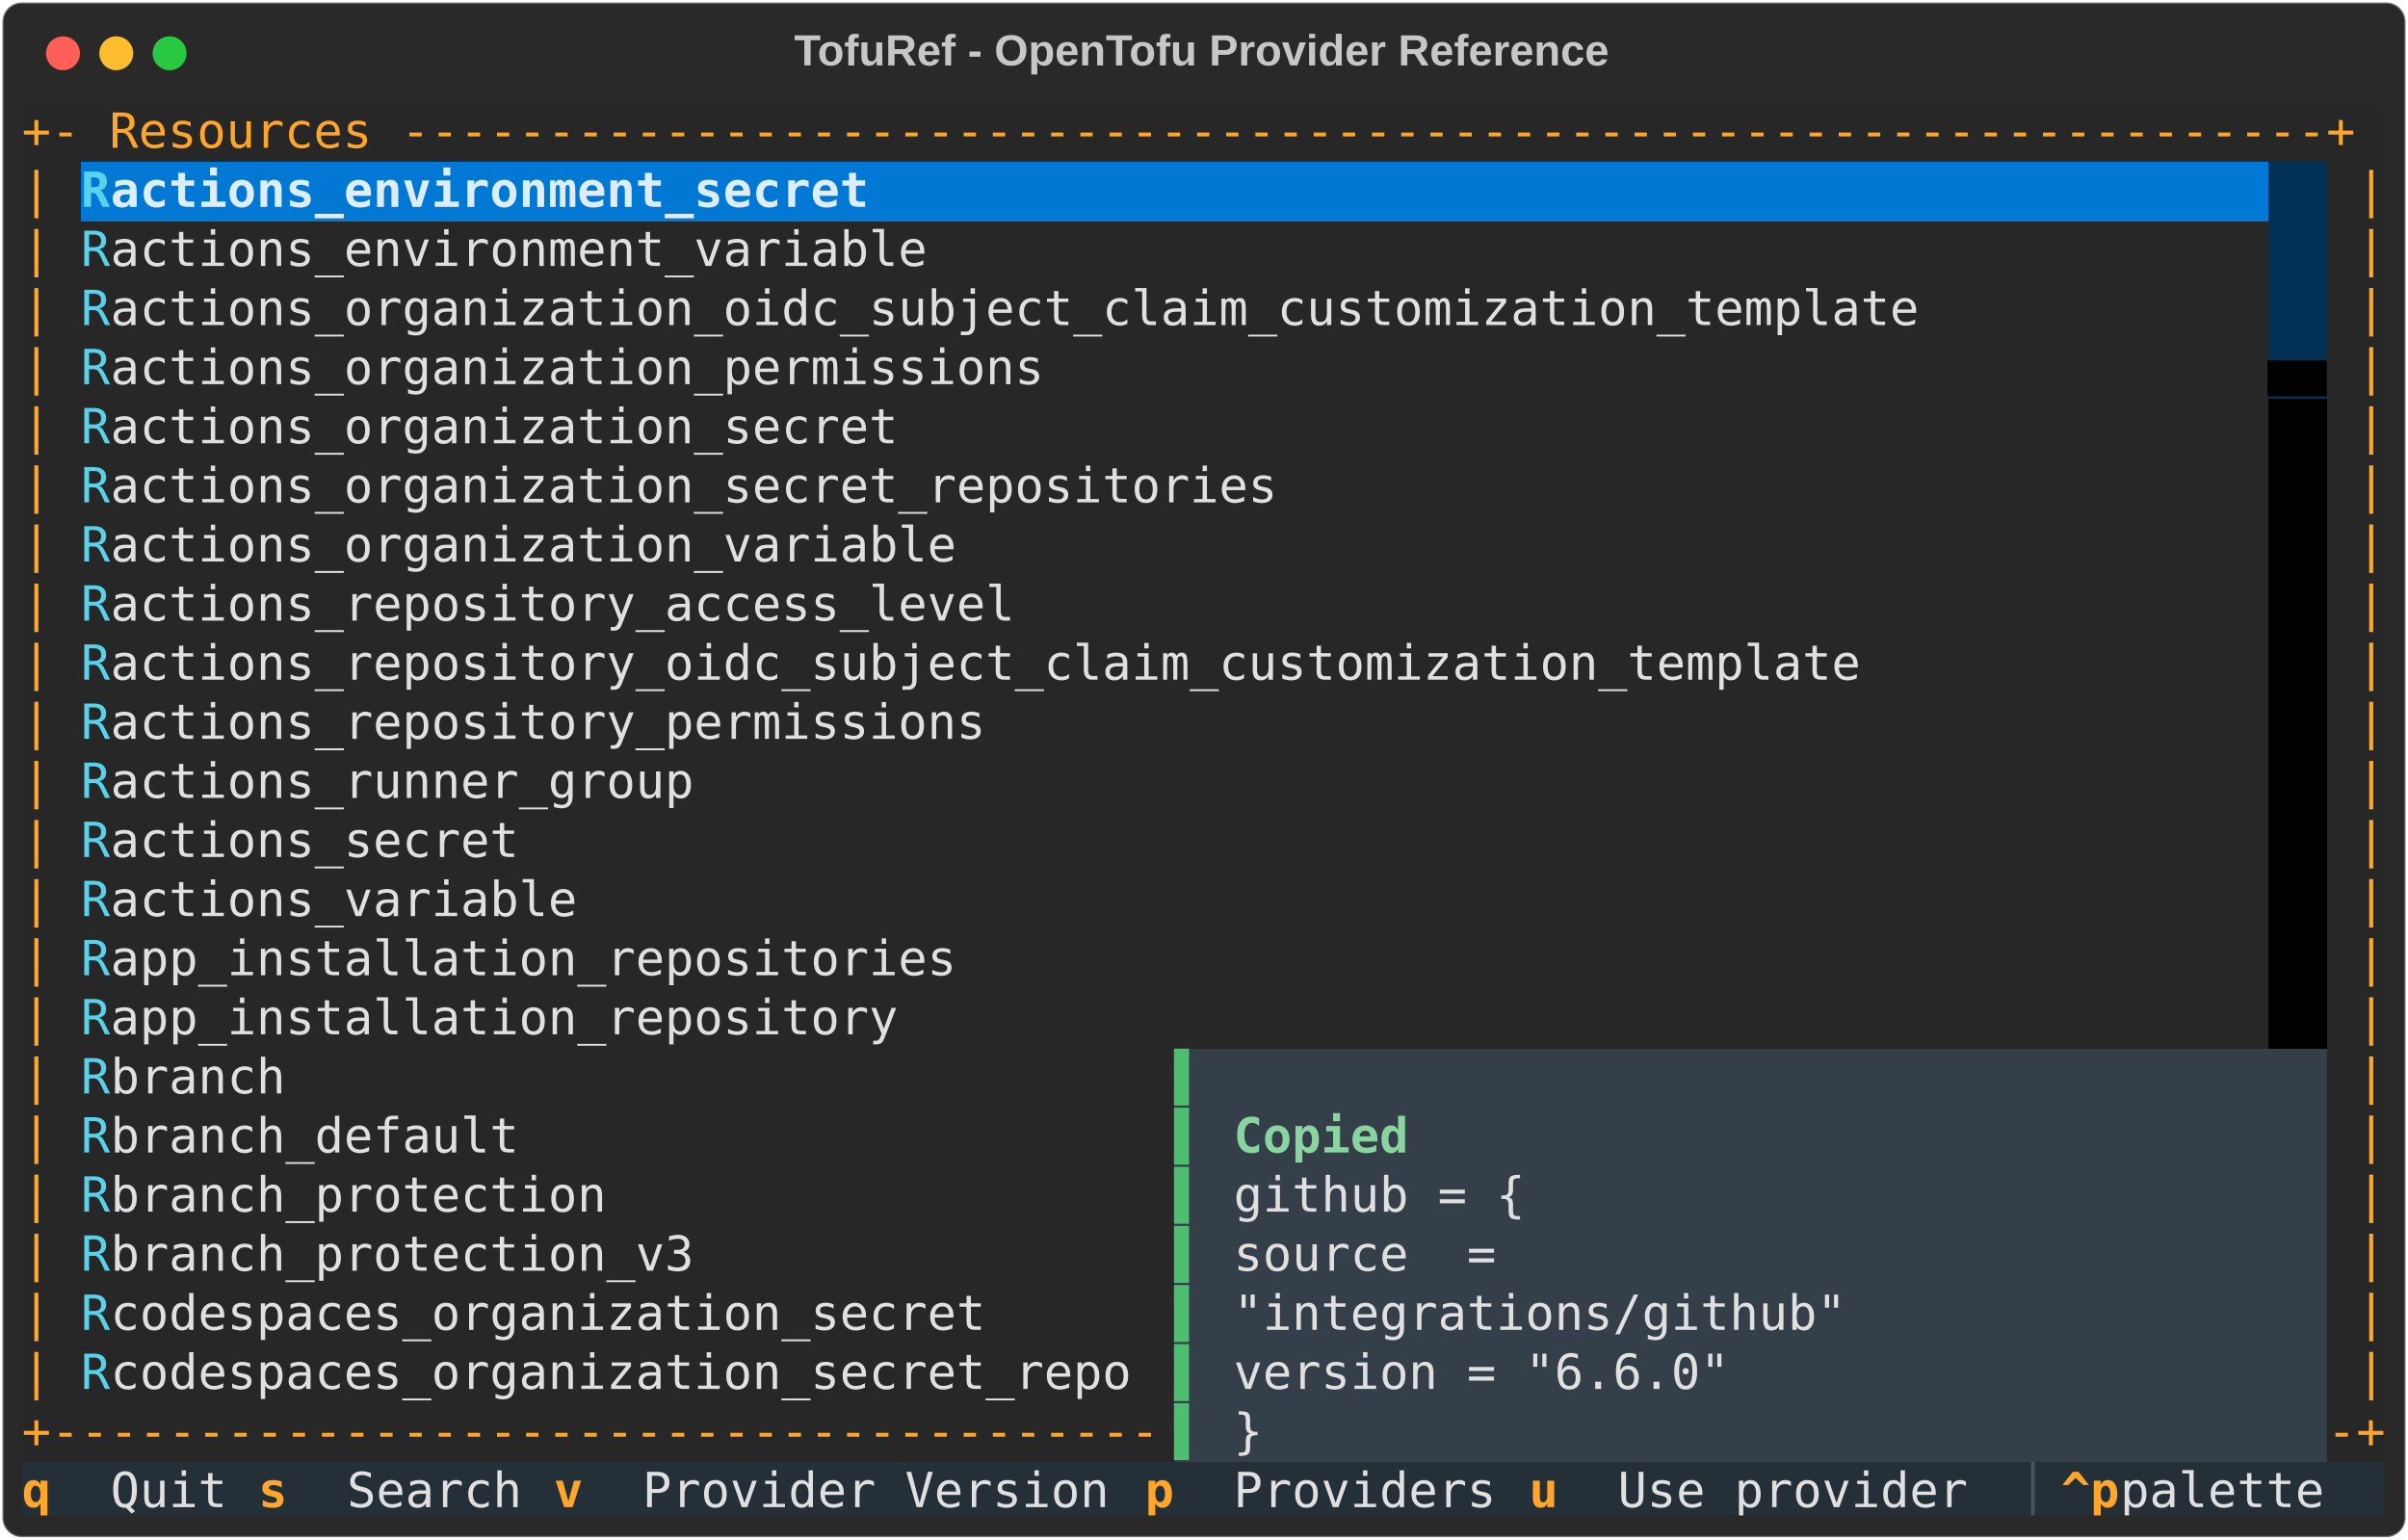
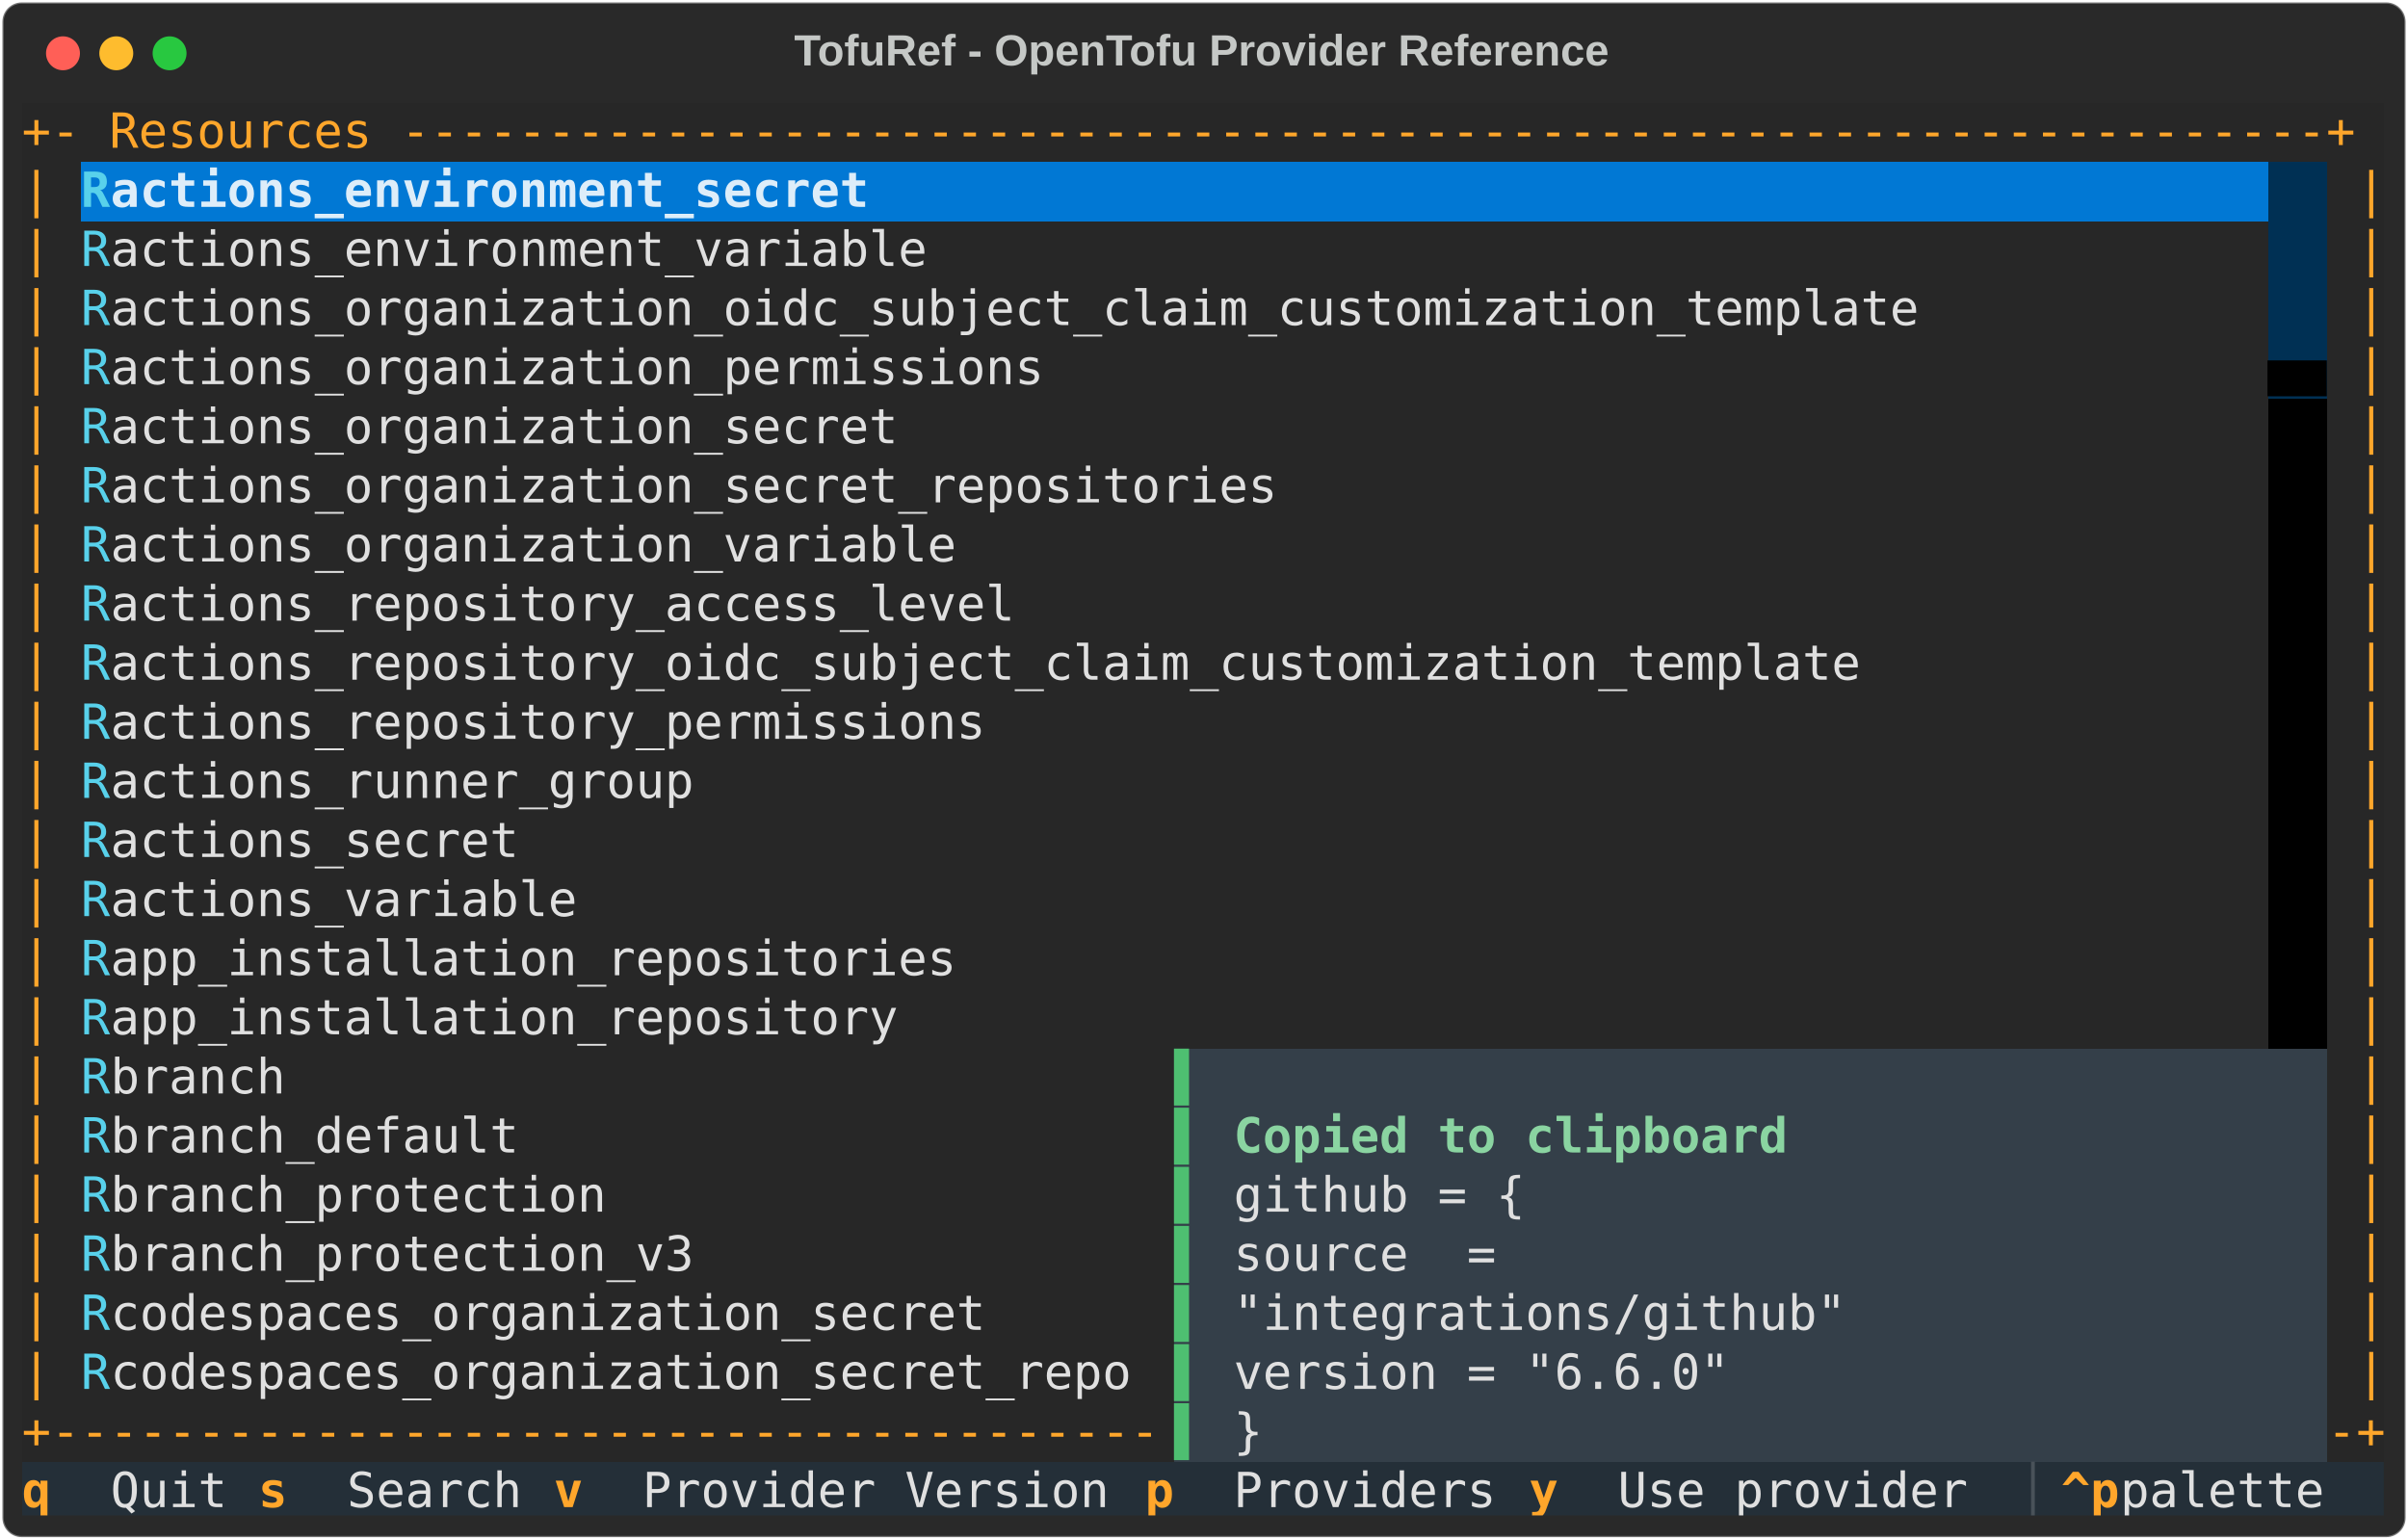
<svg xmlns="http://www.w3.org/2000/svg" class="rich-terminal" viewBox="0 0 994 635.6">
  <style>

    @font-face {
        font-family: "Fira Code";
        src: local("FiraCode-Regular"),
                url("https://cdnjs.cloudflare.com/ajax/libs/firacode/6.2.0/woff2/FiraCode-Regular.woff2") format("woff2"),
                url("https://cdnjs.cloudflare.com/ajax/libs/firacode/6.2.0/woff/FiraCode-Regular.woff") format("woff");
        font-style: normal;
        font-weight: 400;
    }
    @font-face {
        font-family: "Fira Code";
        src: local("FiraCode-Bold"),
                url("https://cdnjs.cloudflare.com/ajax/libs/firacode/6.2.0/woff2/FiraCode-Bold.woff2") format("woff2"),
                url("https://cdnjs.cloudflare.com/ajax/libs/firacode/6.2.0/woff/FiraCode-Bold.woff") format("woff");
        font-style: bold;
        font-weight: 700;
    }

    .terminal-matrix {
        font-family: Fira Code, monospace;
        font-size: 20px;
        line-height: 24.4px;
        font-variant-east-asian: full-width;
    }

    .terminal-title {
        font-size: 18px;
        font-weight: bold;
        font-family: arial;
    }

    .terminal-r1 { fill: #fea62b }
.terminal-r2 { fill: #c5c8c6 }
.terminal-r3 { fill: #58d1eb;font-weight: bold }
.terminal-r4 { fill: #ddedf9;font-weight: bold }
.terminal-r5 { fill: #272727 }
.terminal-r6 { fill: #58d1eb }
.terminal-r7 { fill: #e0e0e0 }
.terminal-r8 { fill: #000000 }
.terminal-r9 { fill: #4ebf71 }
.terminal-r10 { fill: #8ad4a1;font-weight: bold }
.terminal-r11 { fill: #ffa62b;font-weight: bold }
.terminal-r12 { fill: #495259 }
    </style>
  <defs>
    <clipPath id="terminal-clip-terminal">
      <rect x="0" y="0" width="975.0" height="584.6" />
    </clipPath>
    <clipPath id="terminal-line-0">
      <rect x="0" y="1.5" width="976" height="24.65" />
    </clipPath>
    <clipPath id="terminal-line-1">
      <rect x="0" y="25.9" width="976" height="24.65" />
    </clipPath>
    <clipPath id="terminal-line-2">
      <rect x="0" y="50.3" width="976" height="24.65" />
    </clipPath>
    <clipPath id="terminal-line-3">
      <rect x="0" y="74.7" width="976" height="24.65" />
    </clipPath>
    <clipPath id="terminal-line-4">
      <rect x="0" y="99.1" width="976" height="24.65" />
    </clipPath>
    <clipPath id="terminal-line-5">
      <rect x="0" y="123.5" width="976" height="24.65" />
    </clipPath>
    <clipPath id="terminal-line-6">
      <rect x="0" y="147.9" width="976" height="24.65" />
    </clipPath>
    <clipPath id="terminal-line-7">
      <rect x="0" y="172.3" width="976" height="24.65" />
    </clipPath>
    <clipPath id="terminal-line-8">
      <rect x="0" y="196.7" width="976" height="24.65" />
    </clipPath>
    <clipPath id="terminal-line-9">
      <rect x="0" y="221.1" width="976" height="24.65" />
    </clipPath>
    <clipPath id="terminal-line-10">
      <rect x="0" y="245.5" width="976" height="24.65" />
    </clipPath>
    <clipPath id="terminal-line-11">
      <rect x="0" y="269.9" width="976" height="24.65" />
    </clipPath>
    <clipPath id="terminal-line-12">
      <rect x="0" y="294.3" width="976" height="24.65" />
    </clipPath>
    <clipPath id="terminal-line-13">
      <rect x="0" y="318.7" width="976" height="24.65" />
    </clipPath>
    <clipPath id="terminal-line-14">
      <rect x="0" y="343.1" width="976" height="24.65" />
    </clipPath>
    <clipPath id="terminal-line-15">
      <rect x="0" y="367.5" width="976" height="24.65" />
    </clipPath>
    <clipPath id="terminal-line-16">
      <rect x="0" y="391.9" width="976" height="24.65" />
    </clipPath>
    <clipPath id="terminal-line-17">
      <rect x="0" y="416.3" width="976" height="24.65" />
    </clipPath>
    <clipPath id="terminal-line-18">
      <rect x="0" y="440.7" width="976" height="24.65" />
    </clipPath>
    <clipPath id="terminal-line-19">
      <rect x="0" y="465.1" width="976" height="24.65" />
    </clipPath>
    <clipPath id="terminal-line-20">
      <rect x="0" y="489.5" width="976" height="24.65" />
    </clipPath>
    <clipPath id="terminal-line-21">
      <rect x="0" y="513.9" width="976" height="24.65" />
    </clipPath>
    <clipPath id="terminal-line-22">
      <rect x="0" y="538.3" width="976" height="24.65" />
    </clipPath>
  </defs>
  <rect fill="#292929" stroke="rgba(255,255,255,0.35)" stroke-width="1" x="1" y="1" width="992" height="633.6" rx="8" />
  <text class="terminal-title" fill="#c5c8c6" text-anchor="middle" x="496" y="27">TofuRef - OpenTofu Provider Reference</text>
  <g transform="translate(26,22)">
    <circle cx="0" cy="0" r="7" fill="#ff5f57" />
    <circle cx="22" cy="0" r="7" fill="#febc2e" />
    <circle cx="44" cy="0" r="7" fill="#28c840" />
  </g>
  <g transform="translate(9, 41)" clip-path="url(#terminal-clip-terminal)">
    <rect fill="#272727" x="0" y="1.5" width="976" height="24.65" shape-rendering="crispEdges" />
    <rect fill="#272727" x="0" y="25.9" width="12.2" height="24.65" shape-rendering="crispEdges" />
    <rect fill="#272727" x="12.2" y="25.9" width="12.2" height="24.65" shape-rendering="crispEdges" />
    <rect fill="#0178d4" x="24.4" y="25.9" width="12.2" height="24.65" shape-rendering="crispEdges" />
    <rect fill="#0178d4" x="36.6" y="25.9" width="890.6" height="24.65" shape-rendering="crispEdges" />
    <rect fill="#003054" x="927.2" y="25.9" width="24.4" height="24.65" shape-rendering="crispEdges" />
    <rect fill="#272727" x="951.6" y="25.9" width="12.2" height="24.65" shape-rendering="crispEdges" />
    <rect fill="#272727" x="963.8" y="25.9" width="12.2" height="24.65" shape-rendering="crispEdges" />
    <rect fill="#272727" x="0" y="50.3" width="12.2" height="24.65" shape-rendering="crispEdges" />
    <rect fill="#272727" x="12.2" y="50.3" width="12.2" height="24.65" shape-rendering="crispEdges" />
    <rect fill="#272727" x="24.4" y="50.3" width="12.2" height="24.65" shape-rendering="crispEdges" />
    <rect fill="#272727" x="36.6" y="50.3" width="890.6" height="24.65" shape-rendering="crispEdges" />
    <rect fill="#003054" x="927.2" y="50.3" width="24.4" height="24.65" shape-rendering="crispEdges" />
    <rect fill="#272727" x="951.6" y="50.3" width="12.2" height="24.65" shape-rendering="crispEdges" />
    <rect fill="#272727" x="963.8" y="50.3" width="12.2" height="24.65" shape-rendering="crispEdges" />
    <rect fill="#272727" x="0" y="74.7" width="12.2" height="24.65" shape-rendering="crispEdges" />
    <rect fill="#272727" x="12.2" y="74.7" width="12.2" height="24.65" shape-rendering="crispEdges" />
    <rect fill="#272727" x="24.4" y="74.7" width="12.2" height="24.65" shape-rendering="crispEdges" />
    <rect fill="#272727" x="36.6" y="74.7" width="890.6" height="24.65" shape-rendering="crispEdges" />
    <rect fill="#003054" x="927.2" y="74.7" width="24.4" height="24.65" shape-rendering="crispEdges" />
    <rect fill="#272727" x="951.6" y="74.7" width="12.2" height="24.65" shape-rendering="crispEdges" />
    <rect fill="#272727" x="963.8" y="74.7" width="12.2" height="24.65" shape-rendering="crispEdges" />
    <rect fill="#272727" x="0" y="99.1" width="12.2" height="24.65" shape-rendering="crispEdges" />
    <rect fill="#272727" x="12.2" y="99.1" width="12.2" height="24.65" shape-rendering="crispEdges" />
    <rect fill="#272727" x="24.4" y="99.1" width="12.2" height="24.65" shape-rendering="crispEdges" />
    <rect fill="#272727" x="36.6" y="99.1" width="890.6" height="24.65" shape-rendering="crispEdges" />
    <rect fill="#003054" x="927.2" y="99.1" width="24.4" height="24.65" shape-rendering="crispEdges" />
    <rect fill="#272727" x="951.6" y="99.1" width="12.2" height="24.65" shape-rendering="crispEdges" />
    <rect fill="#272727" x="963.8" y="99.1" width="12.2" height="24.65" shape-rendering="crispEdges" />
    <rect fill="#272727" x="0" y="123.5" width="12.2" height="24.65" shape-rendering="crispEdges" />
    <rect fill="#272727" x="12.2" y="123.5" width="12.2" height="24.65" shape-rendering="crispEdges" />
    <rect fill="#272727" x="24.4" y="123.5" width="12.2" height="24.65" shape-rendering="crispEdges" />
    <rect fill="#272727" x="36.6" y="123.5" width="890.6" height="24.65" shape-rendering="crispEdges" />
    <rect fill="#000000" x="927.2" y="123.5" width="24.4" height="24.65" shape-rendering="crispEdges" />
    <rect fill="#272727" x="951.6" y="123.5" width="12.2" height="24.65" shape-rendering="crispEdges" />
    <rect fill="#272727" x="963.8" y="123.5" width="12.2" height="24.65" shape-rendering="crispEdges" />
    <rect fill="#272727" x="0" y="147.9" width="12.2" height="24.65" shape-rendering="crispEdges" />
    <rect fill="#272727" x="12.2" y="147.9" width="12.2" height="24.65" shape-rendering="crispEdges" />
    <rect fill="#272727" x="24.4" y="147.9" width="12.2" height="24.65" shape-rendering="crispEdges" />
    <rect fill="#272727" x="36.6" y="147.9" width="890.6" height="24.65" shape-rendering="crispEdges" />
    <rect fill="#000000" x="927.2" y="147.9" width="24.4" height="24.65" shape-rendering="crispEdges" />
    <rect fill="#272727" x="951.6" y="147.9" width="12.2" height="24.65" shape-rendering="crispEdges" />
    <rect fill="#272727" x="963.8" y="147.9" width="12.2" height="24.65" shape-rendering="crispEdges" />
    <rect fill="#272727" x="0" y="172.3" width="12.2" height="24.65" shape-rendering="crispEdges" />
    <rect fill="#272727" x="12.2" y="172.3" width="12.2" height="24.65" shape-rendering="crispEdges" />
    <rect fill="#272727" x="24.4" y="172.3" width="12.2" height="24.65" shape-rendering="crispEdges" />
    <rect fill="#272727" x="36.6" y="172.3" width="890.6" height="24.65" shape-rendering="crispEdges" />
    <rect fill="#000000" x="927.2" y="172.3" width="24.4" height="24.65" shape-rendering="crispEdges" />
    <rect fill="#272727" x="951.6" y="172.3" width="12.2" height="24.65" shape-rendering="crispEdges" />
    <rect fill="#272727" x="963.8" y="172.3" width="12.2" height="24.65" shape-rendering="crispEdges" />
    <rect fill="#272727" x="0" y="196.7" width="12.2" height="24.65" shape-rendering="crispEdges" />
    <rect fill="#272727" x="12.2" y="196.7" width="12.2" height="24.65" shape-rendering="crispEdges" />
    <rect fill="#272727" x="24.4" y="196.7" width="12.2" height="24.65" shape-rendering="crispEdges" />
    <rect fill="#272727" x="36.6" y="196.7" width="890.6" height="24.65" shape-rendering="crispEdges" />
    <rect fill="#000000" x="927.2" y="196.7" width="24.4" height="24.65" shape-rendering="crispEdges" />
    <rect fill="#272727" x="951.6" y="196.7" width="12.2" height="24.65" shape-rendering="crispEdges" />
    <rect fill="#272727" x="963.8" y="196.7" width="12.2" height="24.65" shape-rendering="crispEdges" />
    <rect fill="#272727" x="0" y="221.1" width="12.2" height="24.65" shape-rendering="crispEdges" />
    <rect fill="#272727" x="12.2" y="221.1" width="12.2" height="24.65" shape-rendering="crispEdges" />
    <rect fill="#272727" x="24.4" y="221.1" width="12.2" height="24.65" shape-rendering="crispEdges" />
    <rect fill="#272727" x="36.6" y="221.1" width="890.6" height="24.65" shape-rendering="crispEdges" />
    <rect fill="#000000" x="927.2" y="221.1" width="24.4" height="24.65" shape-rendering="crispEdges" />
    <rect fill="#272727" x="951.6" y="221.1" width="12.2" height="24.65" shape-rendering="crispEdges" />
    <rect fill="#272727" x="963.8" y="221.1" width="12.2" height="24.65" shape-rendering="crispEdges" />
    <rect fill="#272727" x="0" y="245.5" width="12.2" height="24.65" shape-rendering="crispEdges" />
    <rect fill="#272727" x="12.2" y="245.5" width="12.2" height="24.65" shape-rendering="crispEdges" />
    <rect fill="#272727" x="24.4" y="245.5" width="12.2" height="24.65" shape-rendering="crispEdges" />
    <rect fill="#272727" x="36.6" y="245.5" width="890.6" height="24.65" shape-rendering="crispEdges" />
    <rect fill="#000000" x="927.2" y="245.5" width="24.4" height="24.65" shape-rendering="crispEdges" />
    <rect fill="#272727" x="951.6" y="245.5" width="12.2" height="24.65" shape-rendering="crispEdges" />
    <rect fill="#272727" x="963.8" y="245.5" width="12.2" height="24.65" shape-rendering="crispEdges" />
    <rect fill="#272727" x="0" y="269.9" width="12.2" height="24.65" shape-rendering="crispEdges" />
    <rect fill="#272727" x="12.2" y="269.9" width="12.2" height="24.65" shape-rendering="crispEdges" />
    <rect fill="#272727" x="24.4" y="269.9" width="12.2" height="24.65" shape-rendering="crispEdges" />
    <rect fill="#272727" x="36.6" y="269.9" width="890.6" height="24.65" shape-rendering="crispEdges" />
    <rect fill="#000000" x="927.2" y="269.9" width="24.4" height="24.65" shape-rendering="crispEdges" />
    <rect fill="#272727" x="951.6" y="269.9" width="12.2" height="24.65" shape-rendering="crispEdges" />
    <rect fill="#272727" x="963.8" y="269.9" width="12.2" height="24.65" shape-rendering="crispEdges" />
    <rect fill="#272727" x="0" y="294.3" width="12.2" height="24.65" shape-rendering="crispEdges" />
    <rect fill="#272727" x="12.2" y="294.3" width="12.2" height="24.65" shape-rendering="crispEdges" />
    <rect fill="#272727" x="24.4" y="294.3" width="12.2" height="24.65" shape-rendering="crispEdges" />
    <rect fill="#272727" x="36.6" y="294.3" width="890.6" height="24.65" shape-rendering="crispEdges" />
    <rect fill="#000000" x="927.2" y="294.3" width="24.4" height="24.65" shape-rendering="crispEdges" />
    <rect fill="#272727" x="951.6" y="294.3" width="12.2" height="24.65" shape-rendering="crispEdges" />
    <rect fill="#272727" x="963.8" y="294.3" width="12.2" height="24.65" shape-rendering="crispEdges" />
    <rect fill="#272727" x="0" y="318.7" width="12.2" height="24.65" shape-rendering="crispEdges" />
    <rect fill="#272727" x="12.2" y="318.7" width="12.2" height="24.65" shape-rendering="crispEdges" />
    <rect fill="#272727" x="24.4" y="318.7" width="12.2" height="24.65" shape-rendering="crispEdges" />
    <rect fill="#272727" x="36.6" y="318.7" width="890.6" height="24.65" shape-rendering="crispEdges" />
    <rect fill="#000000" x="927.2" y="318.7" width="24.4" height="24.65" shape-rendering="crispEdges" />
    <rect fill="#272727" x="951.6" y="318.7" width="12.2" height="24.65" shape-rendering="crispEdges" />
    <rect fill="#272727" x="963.8" y="318.7" width="12.2" height="24.65" shape-rendering="crispEdges" />
    <rect fill="#272727" x="0" y="343.1" width="12.2" height="24.65" shape-rendering="crispEdges" />
    <rect fill="#272727" x="12.2" y="343.1" width="12.2" height="24.65" shape-rendering="crispEdges" />
    <rect fill="#272727" x="24.4" y="343.1" width="12.2" height="24.65" shape-rendering="crispEdges" />
    <rect fill="#272727" x="36.6" y="343.1" width="890.6" height="24.65" shape-rendering="crispEdges" />
    <rect fill="#000000" x="927.2" y="343.1" width="24.4" height="24.65" shape-rendering="crispEdges" />
    <rect fill="#272727" x="951.6" y="343.1" width="12.2" height="24.65" shape-rendering="crispEdges" />
    <rect fill="#272727" x="963.8" y="343.1" width="12.2" height="24.65" shape-rendering="crispEdges" />
    <rect fill="#272727" x="0" y="367.5" width="12.2" height="24.65" shape-rendering="crispEdges" />
    <rect fill="#272727" x="12.2" y="367.5" width="12.2" height="24.65" shape-rendering="crispEdges" />
    <rect fill="#272727" x="24.4" y="367.5" width="12.2" height="24.65" shape-rendering="crispEdges" />
    <rect fill="#272727" x="36.6" y="367.5" width="890.6" height="24.65" shape-rendering="crispEdges" />
    <rect fill="#000000" x="927.2" y="367.5" width="24.4" height="24.65" shape-rendering="crispEdges" />
    <rect fill="#272727" x="951.6" y="367.5" width="12.2" height="24.65" shape-rendering="crispEdges" />
    <rect fill="#272727" x="963.8" y="367.5" width="12.2" height="24.65" shape-rendering="crispEdges" />
    <rect fill="#272727" x="0" y="391.9" width="12.2" height="24.65" shape-rendering="crispEdges" />
    <rect fill="#272727" x="12.2" y="391.9" width="12.2" height="24.65" shape-rendering="crispEdges" />
    <rect fill="#272727" x="24.4" y="391.9" width="12.2" height="24.65" shape-rendering="crispEdges" />
    <rect fill="#272727" x="36.6" y="391.9" width="439.2" height="24.65" shape-rendering="crispEdges" />
    <rect fill="#343f49" x="475.8" y="391.9" width="12.2" height="24.65" shape-rendering="crispEdges" />
    <rect fill="#343f49" x="488" y="391.9" width="463.6" height="24.65" shape-rendering="crispEdges" />
    <rect fill="#272727" x="951.6" y="391.9" width="12.2" height="24.65" shape-rendering="crispEdges" />
    <rect fill="#272727" x="963.8" y="391.9" width="12.2" height="24.65" shape-rendering="crispEdges" />
    <rect fill="#272727" x="0" y="416.3" width="12.2" height="24.65" shape-rendering="crispEdges" />
    <rect fill="#272727" x="12.2" y="416.3" width="12.2" height="24.65" shape-rendering="crispEdges" />
    <rect fill="#272727" x="24.4" y="416.3" width="12.2" height="24.65" shape-rendering="crispEdges" />
    <rect fill="#272727" x="36.6" y="416.3" width="439.2" height="24.65" shape-rendering="crispEdges" />
    <rect fill="#343f49" x="475.8" y="416.3" width="12.2" height="24.65" shape-rendering="crispEdges" />
    <rect fill="#343f49" x="488" y="416.3" width="12.2" height="24.65" shape-rendering="crispEdges" />
-     <rect fill="#343f49" x="500.2" y="416.3" width="73.2" height="24.65" shape-rendering="crispEdges" />
-     <rect fill="#343f49" x="573.4" y="416.3" width="378.2" height="24.65" shape-rendering="crispEdges" />
+     <rect fill="#343f49" x="500.2" y="416.3" width="231.8" height="24.65" shape-rendering="crispEdges" />
+     <rect fill="#343f49" x="732" y="416.3" width="219.6" height="24.65" shape-rendering="crispEdges" />
    <rect fill="#272727" x="951.6" y="416.3" width="12.2" height="24.65" shape-rendering="crispEdges" />
    <rect fill="#272727" x="963.8" y="416.3" width="12.2" height="24.65" shape-rendering="crispEdges" />
    <rect fill="#272727" x="0" y="440.7" width="12.2" height="24.65" shape-rendering="crispEdges" />
    <rect fill="#272727" x="12.2" y="440.7" width="12.2" height="24.65" shape-rendering="crispEdges" />
    <rect fill="#272727" x="24.4" y="440.7" width="12.2" height="24.65" shape-rendering="crispEdges" />
    <rect fill="#272727" x="36.6" y="440.7" width="439.2" height="24.65" shape-rendering="crispEdges" />
    <rect fill="#343f49" x="475.8" y="440.7" width="12.2" height="24.65" shape-rendering="crispEdges" />
    <rect fill="#343f49" x="488" y="440.7" width="12.2" height="24.65" shape-rendering="crispEdges" />
    <rect fill="#343f49" x="500.2" y="440.7" width="170.8" height="24.65" shape-rendering="crispEdges" />
    <rect fill="#343f49" x="671" y="440.7" width="280.6" height="24.65" shape-rendering="crispEdges" />
    <rect fill="#272727" x="951.6" y="440.7" width="12.2" height="24.65" shape-rendering="crispEdges" />
    <rect fill="#272727" x="963.8" y="440.7" width="12.2" height="24.65" shape-rendering="crispEdges" />
    <rect fill="#272727" x="0" y="465.1" width="12.2" height="24.65" shape-rendering="crispEdges" />
    <rect fill="#272727" x="12.2" y="465.1" width="12.2" height="24.65" shape-rendering="crispEdges" />
    <rect fill="#272727" x="24.4" y="465.1" width="12.2" height="24.65" shape-rendering="crispEdges" />
    <rect fill="#272727" x="36.6" y="465.1" width="439.2" height="24.65" shape-rendering="crispEdges" />
    <rect fill="#343f49" x="475.8" y="465.1" width="12.2" height="24.65" shape-rendering="crispEdges" />
    <rect fill="#343f49" x="488" y="465.1" width="12.2" height="24.65" shape-rendering="crispEdges" />
    <rect fill="#343f49" x="500.2" y="465.1" width="183" height="24.65" shape-rendering="crispEdges" />
    <rect fill="#343f49" x="683.2" y="465.1" width="268.4" height="24.65" shape-rendering="crispEdges" />
    <rect fill="#272727" x="951.6" y="465.1" width="12.2" height="24.65" shape-rendering="crispEdges" />
    <rect fill="#272727" x="963.8" y="465.1" width="12.2" height="24.65" shape-rendering="crispEdges" />
    <rect fill="#272727" x="0" y="489.5" width="12.2" height="24.65" shape-rendering="crispEdges" />
    <rect fill="#272727" x="12.2" y="489.5" width="12.2" height="24.65" shape-rendering="crispEdges" />
    <rect fill="#272727" x="24.4" y="489.5" width="12.2" height="24.65" shape-rendering="crispEdges" />
    <rect fill="#272727" x="36.6" y="489.5" width="439.2" height="24.65" shape-rendering="crispEdges" />
    <rect fill="#343f49" x="475.8" y="489.5" width="12.2" height="24.65" shape-rendering="crispEdges" />
    <rect fill="#343f49" x="488" y="489.5" width="12.2" height="24.65" shape-rendering="crispEdges" />
    <rect fill="#343f49" x="500.2" y="489.5" width="256.2" height="24.65" shape-rendering="crispEdges" />
    <rect fill="#343f49" x="756.4" y="489.5" width="195.2" height="24.65" shape-rendering="crispEdges" />
    <rect fill="#272727" x="951.6" y="489.5" width="12.2" height="24.65" shape-rendering="crispEdges" />
    <rect fill="#272727" x="963.8" y="489.5" width="12.2" height="24.65" shape-rendering="crispEdges" />
    <rect fill="#272727" x="0" y="513.9" width="12.2" height="24.65" shape-rendering="crispEdges" />
    <rect fill="#272727" x="12.2" y="513.9" width="12.2" height="24.65" shape-rendering="crispEdges" />
    <rect fill="#272727" x="24.4" y="513.9" width="12.2" height="24.65" shape-rendering="crispEdges" />
    <rect fill="#272727" x="36.6" y="513.9" width="439.2" height="24.65" shape-rendering="crispEdges" />
    <rect fill="#343f49" x="475.8" y="513.9" width="12.2" height="24.65" shape-rendering="crispEdges" />
    <rect fill="#343f49" x="488" y="513.9" width="12.2" height="24.65" shape-rendering="crispEdges" />
    <rect fill="#343f49" x="500.2" y="513.9" width="280.6" height="24.65" shape-rendering="crispEdges" />
    <rect fill="#343f49" x="780.8" y="513.9" width="170.8" height="24.65" shape-rendering="crispEdges" />
    <rect fill="#272727" x="951.6" y="513.9" width="12.2" height="24.65" shape-rendering="crispEdges" />
    <rect fill="#272727" x="963.8" y="513.9" width="12.2" height="24.65" shape-rendering="crispEdges" />
    <rect fill="#272727" x="0" y="538.3" width="475.8" height="24.65" shape-rendering="crispEdges" />
    <rect fill="#343f49" x="475.8" y="538.3" width="12.2" height="24.65" shape-rendering="crispEdges" />
    <rect fill="#343f49" x="488" y="538.3" width="12.2" height="24.65" shape-rendering="crispEdges" />
    <rect fill="#343f49" x="500.2" y="538.3" width="61" height="24.65" shape-rendering="crispEdges" />
    <rect fill="#343f49" x="561.2" y="538.3" width="390.4" height="24.65" shape-rendering="crispEdges" />
    <rect fill="#272727" x="951.6" y="538.3" width="24.4" height="24.65" shape-rendering="crispEdges" />
    <rect fill="#242f38" x="0" y="562.7" width="36.6" height="24.65" shape-rendering="crispEdges" />
    <rect fill="#242f38" x="36.6" y="562.7" width="61" height="24.65" shape-rendering="crispEdges" />
    <rect fill="#242f38" x="97.6" y="562.7" width="36.6" height="24.65" shape-rendering="crispEdges" />
    <rect fill="#242f38" x="134.2" y="562.7" width="85.4" height="24.65" shape-rendering="crispEdges" />
    <rect fill="#242f38" x="219.6" y="562.7" width="36.6" height="24.65" shape-rendering="crispEdges" />
    <rect fill="#242f38" x="256.2" y="562.7" width="207.4" height="24.65" shape-rendering="crispEdges" />
    <rect fill="#242f38" x="463.6" y="562.7" width="36.6" height="24.65" shape-rendering="crispEdges" />
    <rect fill="#242f38" x="500.2" y="562.7" width="122" height="24.65" shape-rendering="crispEdges" />
    <rect fill="#242f38" x="622.2" y="562.7" width="36.6" height="24.65" shape-rendering="crispEdges" />
    <rect fill="#242f38" x="658.8" y="562.7" width="158.6" height="24.65" shape-rendering="crispEdges" />
    <rect fill="#242f38" x="817.4" y="562.7" width="12.2" height="24.65" shape-rendering="crispEdges" />
    <rect fill="#242f38" x="829.6" y="562.7" width="12.2" height="24.65" shape-rendering="crispEdges" />
    <rect fill="#242f38" x="841.8" y="562.7" width="24.4" height="24.65" shape-rendering="crispEdges" />
    <rect fill="#242f38" x="866.2" y="562.7" width="97.6" height="24.65" shape-rendering="crispEdges" />
    <rect fill="#242f38" x="963.8" y="562.7" width="12.2" height="24.65" shape-rendering="crispEdges" />
    <g class="terminal-matrix">
      <text class="terminal-r1" x="0" y="20" textLength="976" clip-path="url(#terminal-line-0)">+- Resources ------------------------------------------------------------------+</text>
      <text class="terminal-r2" x="976" y="20" textLength="12.2" clip-path="url(#terminal-line-0)">
</text>
      <text class="terminal-r1" x="0" y="44.4" textLength="12.2" clip-path="url(#terminal-line-1)">|</text>
      <text class="terminal-r3" x="24.4" y="44.4" textLength="12.2" clip-path="url(#terminal-line-1)">R</text>
      <text class="terminal-r4" x="36.6" y="44.4" textLength="890.6" clip-path="url(#terminal-line-1)"> actions_environment_secret                                              </text>
      <text class="terminal-r1" x="963.8" y="44.4" textLength="12.2" clip-path="url(#terminal-line-1)">|</text>
      <text class="terminal-r2" x="976" y="44.4" textLength="12.2" clip-path="url(#terminal-line-1)">
</text>
      <text class="terminal-r1" x="0" y="68.8" textLength="12.2" clip-path="url(#terminal-line-2)">|</text>
      <text class="terminal-r6" x="24.4" y="68.8" textLength="12.2" clip-path="url(#terminal-line-2)">R</text>
      <text class="terminal-r7" x="36.6" y="68.8" textLength="890.6" clip-path="url(#terminal-line-2)"> actions_environment_variable                                            </text>
      <text class="terminal-r1" x="963.8" y="68.8" textLength="12.2" clip-path="url(#terminal-line-2)">|</text>
      <text class="terminal-r2" x="976" y="68.8" textLength="12.2" clip-path="url(#terminal-line-2)">
</text>
      <text class="terminal-r1" x="0" y="93.2" textLength="12.2" clip-path="url(#terminal-line-3)">|</text>
      <text class="terminal-r6" x="24.4" y="93.2" textLength="12.2" clip-path="url(#terminal-line-3)">R</text>
      <text class="terminal-r7" x="36.6" y="93.2" textLength="890.6" clip-path="url(#terminal-line-3)"> actions_organization_oidc_subject_claim_customization_template          </text>
      <text class="terminal-r1" x="963.8" y="93.2" textLength="12.2" clip-path="url(#terminal-line-3)">|</text>
      <text class="terminal-r2" x="976" y="93.2" textLength="12.2" clip-path="url(#terminal-line-3)">
</text>
      <text class="terminal-r1" x="0" y="117.6" textLength="12.2" clip-path="url(#terminal-line-4)">|</text>
      <text class="terminal-r6" x="24.4" y="117.6" textLength="12.2" clip-path="url(#terminal-line-4)">R</text>
      <text class="terminal-r7" x="36.6" y="117.6" textLength="890.6" clip-path="url(#terminal-line-4)"> actions_organization_permissions                                        </text>
      <text class="terminal-r8" x="927.2" y="117.6" textLength="24.4" clip-path="url(#terminal-line-4)">▅▅</text>
      <text class="terminal-r1" x="963.8" y="117.6" textLength="12.2" clip-path="url(#terminal-line-4)">|</text>
      <text class="terminal-r2" x="976" y="117.6" textLength="12.2" clip-path="url(#terminal-line-4)">
</text>
      <text class="terminal-r1" x="0" y="142" textLength="12.2" clip-path="url(#terminal-line-5)">|</text>
      <text class="terminal-r6" x="24.4" y="142" textLength="12.2" clip-path="url(#terminal-line-5)">R</text>
      <text class="terminal-r7" x="36.6" y="142" textLength="890.6" clip-path="url(#terminal-line-5)"> actions_organization_secret                                             </text>
      <text class="terminal-r1" x="963.8" y="142" textLength="12.2" clip-path="url(#terminal-line-5)">|</text>
      <text class="terminal-r2" x="976" y="142" textLength="12.2" clip-path="url(#terminal-line-5)">
</text>
      <text class="terminal-r1" x="0" y="166.4" textLength="12.2" clip-path="url(#terminal-line-6)">|</text>
      <text class="terminal-r6" x="24.4" y="166.4" textLength="12.2" clip-path="url(#terminal-line-6)">R</text>
      <text class="terminal-r7" x="36.6" y="166.4" textLength="890.6" clip-path="url(#terminal-line-6)"> actions_organization_secret_repositories                                </text>
      <text class="terminal-r1" x="963.8" y="166.4" textLength="12.2" clip-path="url(#terminal-line-6)">|</text>
      <text class="terminal-r2" x="976" y="166.4" textLength="12.2" clip-path="url(#terminal-line-6)">
</text>
      <text class="terminal-r1" x="0" y="190.8" textLength="12.2" clip-path="url(#terminal-line-7)">|</text>
      <text class="terminal-r6" x="24.4" y="190.8" textLength="12.2" clip-path="url(#terminal-line-7)">R</text>
      <text class="terminal-r7" x="36.6" y="190.8" textLength="890.6" clip-path="url(#terminal-line-7)"> actions_organization_variable                                           </text>
      <text class="terminal-r1" x="963.8" y="190.8" textLength="12.2" clip-path="url(#terminal-line-7)">|</text>
      <text class="terminal-r2" x="976" y="190.8" textLength="12.2" clip-path="url(#terminal-line-7)">
</text>
      <text class="terminal-r1" x="0" y="215.2" textLength="12.2" clip-path="url(#terminal-line-8)">|</text>
      <text class="terminal-r6" x="24.4" y="215.2" textLength="12.2" clip-path="url(#terminal-line-8)">R</text>
      <text class="terminal-r7" x="36.6" y="215.2" textLength="890.6" clip-path="url(#terminal-line-8)"> actions_repository_access_level                                         </text>
      <text class="terminal-r1" x="963.8" y="215.2" textLength="12.2" clip-path="url(#terminal-line-8)">|</text>
      <text class="terminal-r2" x="976" y="215.2" textLength="12.2" clip-path="url(#terminal-line-8)">
</text>
      <text class="terminal-r1" x="0" y="239.6" textLength="12.2" clip-path="url(#terminal-line-9)">|</text>
      <text class="terminal-r6" x="24.4" y="239.6" textLength="12.2" clip-path="url(#terminal-line-9)">R</text>
      <text class="terminal-r7" x="36.6" y="239.6" textLength="890.6" clip-path="url(#terminal-line-9)"> actions_repository_oidc_subject_claim_customization_template            </text>
      <text class="terminal-r1" x="963.8" y="239.6" textLength="12.2" clip-path="url(#terminal-line-9)">|</text>
      <text class="terminal-r2" x="976" y="239.6" textLength="12.2" clip-path="url(#terminal-line-9)">
</text>
      <text class="terminal-r1" x="0" y="264" textLength="12.2" clip-path="url(#terminal-line-10)">|</text>
      <text class="terminal-r6" x="24.4" y="264" textLength="12.2" clip-path="url(#terminal-line-10)">R</text>
      <text class="terminal-r7" x="36.6" y="264" textLength="890.6" clip-path="url(#terminal-line-10)"> actions_repository_permissions                                          </text>
      <text class="terminal-r1" x="963.8" y="264" textLength="12.2" clip-path="url(#terminal-line-10)">|</text>
      <text class="terminal-r2" x="976" y="264" textLength="12.2" clip-path="url(#terminal-line-10)">
</text>
      <text class="terminal-r1" x="0" y="288.4" textLength="12.2" clip-path="url(#terminal-line-11)">|</text>
      <text class="terminal-r6" x="24.4" y="288.4" textLength="12.2" clip-path="url(#terminal-line-11)">R</text>
      <text class="terminal-r7" x="36.6" y="288.4" textLength="890.6" clip-path="url(#terminal-line-11)"> actions_runner_group                                                    </text>
      <text class="terminal-r1" x="963.8" y="288.4" textLength="12.2" clip-path="url(#terminal-line-11)">|</text>
      <text class="terminal-r2" x="976" y="288.4" textLength="12.2" clip-path="url(#terminal-line-11)">
</text>
      <text class="terminal-r1" x="0" y="312.8" textLength="12.2" clip-path="url(#terminal-line-12)">|</text>
      <text class="terminal-r6" x="24.4" y="312.8" textLength="12.2" clip-path="url(#terminal-line-12)">R</text>
      <text class="terminal-r7" x="36.6" y="312.8" textLength="890.6" clip-path="url(#terminal-line-12)"> actions_secret                                                          </text>
      <text class="terminal-r1" x="963.8" y="312.8" textLength="12.2" clip-path="url(#terminal-line-12)">|</text>
      <text class="terminal-r2" x="976" y="312.8" textLength="12.2" clip-path="url(#terminal-line-12)">
</text>
      <text class="terminal-r1" x="0" y="337.2" textLength="12.2" clip-path="url(#terminal-line-13)">|</text>
      <text class="terminal-r6" x="24.4" y="337.2" textLength="12.2" clip-path="url(#terminal-line-13)">R</text>
      <text class="terminal-r7" x="36.6" y="337.2" textLength="890.6" clip-path="url(#terminal-line-13)"> actions_variable                                                        </text>
      <text class="terminal-r1" x="963.8" y="337.2" textLength="12.2" clip-path="url(#terminal-line-13)">|</text>
      <text class="terminal-r2" x="976" y="337.2" textLength="12.2" clip-path="url(#terminal-line-13)">
</text>
      <text class="terminal-r1" x="0" y="361.6" textLength="12.2" clip-path="url(#terminal-line-14)">|</text>
      <text class="terminal-r6" x="24.4" y="361.6" textLength="12.2" clip-path="url(#terminal-line-14)">R</text>
      <text class="terminal-r7" x="36.6" y="361.6" textLength="890.6" clip-path="url(#terminal-line-14)"> app_installation_repositories                                           </text>
      <text class="terminal-r1" x="963.8" y="361.6" textLength="12.2" clip-path="url(#terminal-line-14)">|</text>
      <text class="terminal-r2" x="976" y="361.6" textLength="12.2" clip-path="url(#terminal-line-14)">
</text>
      <text class="terminal-r1" x="0" y="386" textLength="12.2" clip-path="url(#terminal-line-15)">|</text>
      <text class="terminal-r6" x="24.4" y="386" textLength="12.2" clip-path="url(#terminal-line-15)">R</text>
      <text class="terminal-r7" x="36.6" y="386" textLength="890.6" clip-path="url(#terminal-line-15)"> app_installation_repository                                             </text>
      <text class="terminal-r1" x="963.8" y="386" textLength="12.2" clip-path="url(#terminal-line-15)">|</text>
      <text class="terminal-r2" x="976" y="386" textLength="12.2" clip-path="url(#terminal-line-15)">
</text>
      <text class="terminal-r1" x="0" y="410.4" textLength="12.2" clip-path="url(#terminal-line-16)">|</text>
      <text class="terminal-r6" x="24.4" y="410.4" textLength="12.2" clip-path="url(#terminal-line-16)">R</text>
      <text class="terminal-r7" x="36.6" y="410.4" textLength="439.2" clip-path="url(#terminal-line-16)"> branch                             </text>
      <text class="terminal-r9" x="475.8" y="410.4" textLength="12.2" clip-path="url(#terminal-line-16)">▌</text>
      <text class="terminal-r1" x="963.8" y="410.4" textLength="12.2" clip-path="url(#terminal-line-16)">|</text>
      <text class="terminal-r2" x="976" y="410.4" textLength="12.2" clip-path="url(#terminal-line-16)">
</text>
      <text class="terminal-r1" x="0" y="434.8" textLength="12.2" clip-path="url(#terminal-line-17)">|</text>
      <text class="terminal-r6" x="24.4" y="434.8" textLength="12.2" clip-path="url(#terminal-line-17)">R</text>
      <text class="terminal-r7" x="36.6" y="434.8" textLength="439.2" clip-path="url(#terminal-line-17)"> branch_default                     </text>
      <text class="terminal-r9" x="475.8" y="434.8" textLength="12.2" clip-path="url(#terminal-line-17)">▌</text>
-       <text class="terminal-r10" x="500.2" y="434.8" textLength="73.2" clip-path="url(#terminal-line-17)">Copied</text>
+       <text class="terminal-r10" x="500.2" y="434.8" textLength="231.8" clip-path="url(#terminal-line-17)">Copied to clipboard</text>
      <text class="terminal-r1" x="963.8" y="434.8" textLength="12.2" clip-path="url(#terminal-line-17)">|</text>
      <text class="terminal-r2" x="976" y="434.8" textLength="12.2" clip-path="url(#terminal-line-17)">
</text>
      <text class="terminal-r1" x="0" y="459.2" textLength="12.2" clip-path="url(#terminal-line-18)">|</text>
      <text class="terminal-r6" x="24.4" y="459.2" textLength="12.2" clip-path="url(#terminal-line-18)">R</text>
      <text class="terminal-r7" x="36.6" y="459.2" textLength="439.2" clip-path="url(#terminal-line-18)"> branch_protection                  </text>
      <text class="terminal-r9" x="475.8" y="459.2" textLength="12.2" clip-path="url(#terminal-line-18)">▌</text>
      <text class="terminal-r7" x="500.2" y="459.2" textLength="170.8" clip-path="url(#terminal-line-18)">    github = {</text>
      <text class="terminal-r1" x="963.8" y="459.2" textLength="12.2" clip-path="url(#terminal-line-18)">|</text>
      <text class="terminal-r2" x="976" y="459.2" textLength="12.2" clip-path="url(#terminal-line-18)">
</text>
      <text class="terminal-r1" x="0" y="483.6" textLength="12.2" clip-path="url(#terminal-line-19)">|</text>
      <text class="terminal-r6" x="24.4" y="483.6" textLength="12.2" clip-path="url(#terminal-line-19)">R</text>
      <text class="terminal-r7" x="36.6" y="483.6" textLength="439.2" clip-path="url(#terminal-line-19)"> branch_protection_v3               </text>
      <text class="terminal-r9" x="475.8" y="483.6" textLength="12.2" clip-path="url(#terminal-line-19)">▌</text>
      <text class="terminal-r7" x="500.2" y="483.6" textLength="183" clip-path="url(#terminal-line-19)">      source  =</text>
      <text class="terminal-r1" x="963.8" y="483.6" textLength="12.2" clip-path="url(#terminal-line-19)">|</text>
      <text class="terminal-r2" x="976" y="483.6" textLength="12.2" clip-path="url(#terminal-line-19)">
</text>
      <text class="terminal-r1" x="0" y="508" textLength="12.2" clip-path="url(#terminal-line-20)">|</text>
      <text class="terminal-r6" x="24.4" y="508" textLength="12.2" clip-path="url(#terminal-line-20)">R</text>
      <text class="terminal-r7" x="36.6" y="508" textLength="439.2" clip-path="url(#terminal-line-20)"> codespaces_organization_secret     </text>
      <text class="terminal-r9" x="475.8" y="508" textLength="12.2" clip-path="url(#terminal-line-20)">▌</text>
      <text class="terminal-r7" x="500.2" y="508" textLength="256.2" clip-path="url(#terminal-line-20)">"integrations/github"</text>
      <text class="terminal-r1" x="963.8" y="508" textLength="12.2" clip-path="url(#terminal-line-20)">|</text>
      <text class="terminal-r2" x="976" y="508" textLength="12.2" clip-path="url(#terminal-line-20)">
</text>
      <text class="terminal-r1" x="0" y="532.4" textLength="12.2" clip-path="url(#terminal-line-21)">|</text>
      <text class="terminal-r6" x="24.4" y="532.4" textLength="12.2" clip-path="url(#terminal-line-21)">R</text>
      <text class="terminal-r7" x="36.6" y="532.4" textLength="439.2" clip-path="url(#terminal-line-21)"> codespaces_organization_secret_repo</text>
      <text class="terminal-r9" x="475.8" y="532.4" textLength="12.2" clip-path="url(#terminal-line-21)">▌</text>
      <text class="terminal-r7" x="500.2" y="532.4" textLength="280.6" clip-path="url(#terminal-line-21)">      version = "6.6.0"</text>
      <text class="terminal-r1" x="963.8" y="532.4" textLength="12.2" clip-path="url(#terminal-line-21)">|</text>
      <text class="terminal-r2" x="976" y="532.4" textLength="12.2" clip-path="url(#terminal-line-21)">
</text>
      <text class="terminal-r1" x="0" y="556.8" textLength="475.8" clip-path="url(#terminal-line-22)">+--------------------------------------</text>
      <text class="terminal-r9" x="475.8" y="556.8" textLength="12.2" clip-path="url(#terminal-line-22)">▌</text>
      <text class="terminal-r7" x="500.2" y="556.8" textLength="61" clip-path="url(#terminal-line-22)">    }</text>
      <text class="terminal-r1" x="951.6" y="556.8" textLength="24.4" clip-path="url(#terminal-line-22)">-+</text>
      <text class="terminal-r2" x="976" y="556.8" textLength="12.2" clip-path="url(#terminal-line-22)">
</text>
      <text class="terminal-r11" x="0" y="581.2" textLength="36.6" clip-path="url(#terminal-line-23)"> q </text>
      <text class="terminal-r7" x="36.6" y="581.2" textLength="61" clip-path="url(#terminal-line-23)">Quit </text>
      <text class="terminal-r11" x="97.6" y="581.2" textLength="36.6" clip-path="url(#terminal-line-23)"> s </text>
      <text class="terminal-r7" x="134.2" y="581.2" textLength="85.4" clip-path="url(#terminal-line-23)">Search </text>
      <text class="terminal-r11" x="219.6" y="581.2" textLength="36.6" clip-path="url(#terminal-line-23)"> v </text>
      <text class="terminal-r7" x="256.2" y="581.2" textLength="207.4" clip-path="url(#terminal-line-23)">Provider Version </text>
      <text class="terminal-r11" x="463.6" y="581.2" textLength="36.6" clip-path="url(#terminal-line-23)"> p </text>
      <text class="terminal-r7" x="500.2" y="581.2" textLength="122" clip-path="url(#terminal-line-23)">Providers </text>
-       <text class="terminal-r11" x="622.2" y="581.2" textLength="36.6" clip-path="url(#terminal-line-23)"> u </text>
+       <text class="terminal-r11" x="622.2" y="581.2" textLength="36.6" clip-path="url(#terminal-line-23)"> y </text>
      <text class="terminal-r7" x="658.8" y="581.2" textLength="158.6" clip-path="url(#terminal-line-23)">Use provider </text>
      <text class="terminal-r12" x="829.6" y="581.2" textLength="12.2" clip-path="url(#terminal-line-23)">▏</text>
      <text class="terminal-r11" x="841.8" y="581.2" textLength="24.4" clip-path="url(#terminal-line-23)">^p</text>
      <text class="terminal-r7" x="866.2" y="581.2" textLength="97.6" clip-path="url(#terminal-line-23)"> palette</text>
    </g>
  </g>
</svg>
